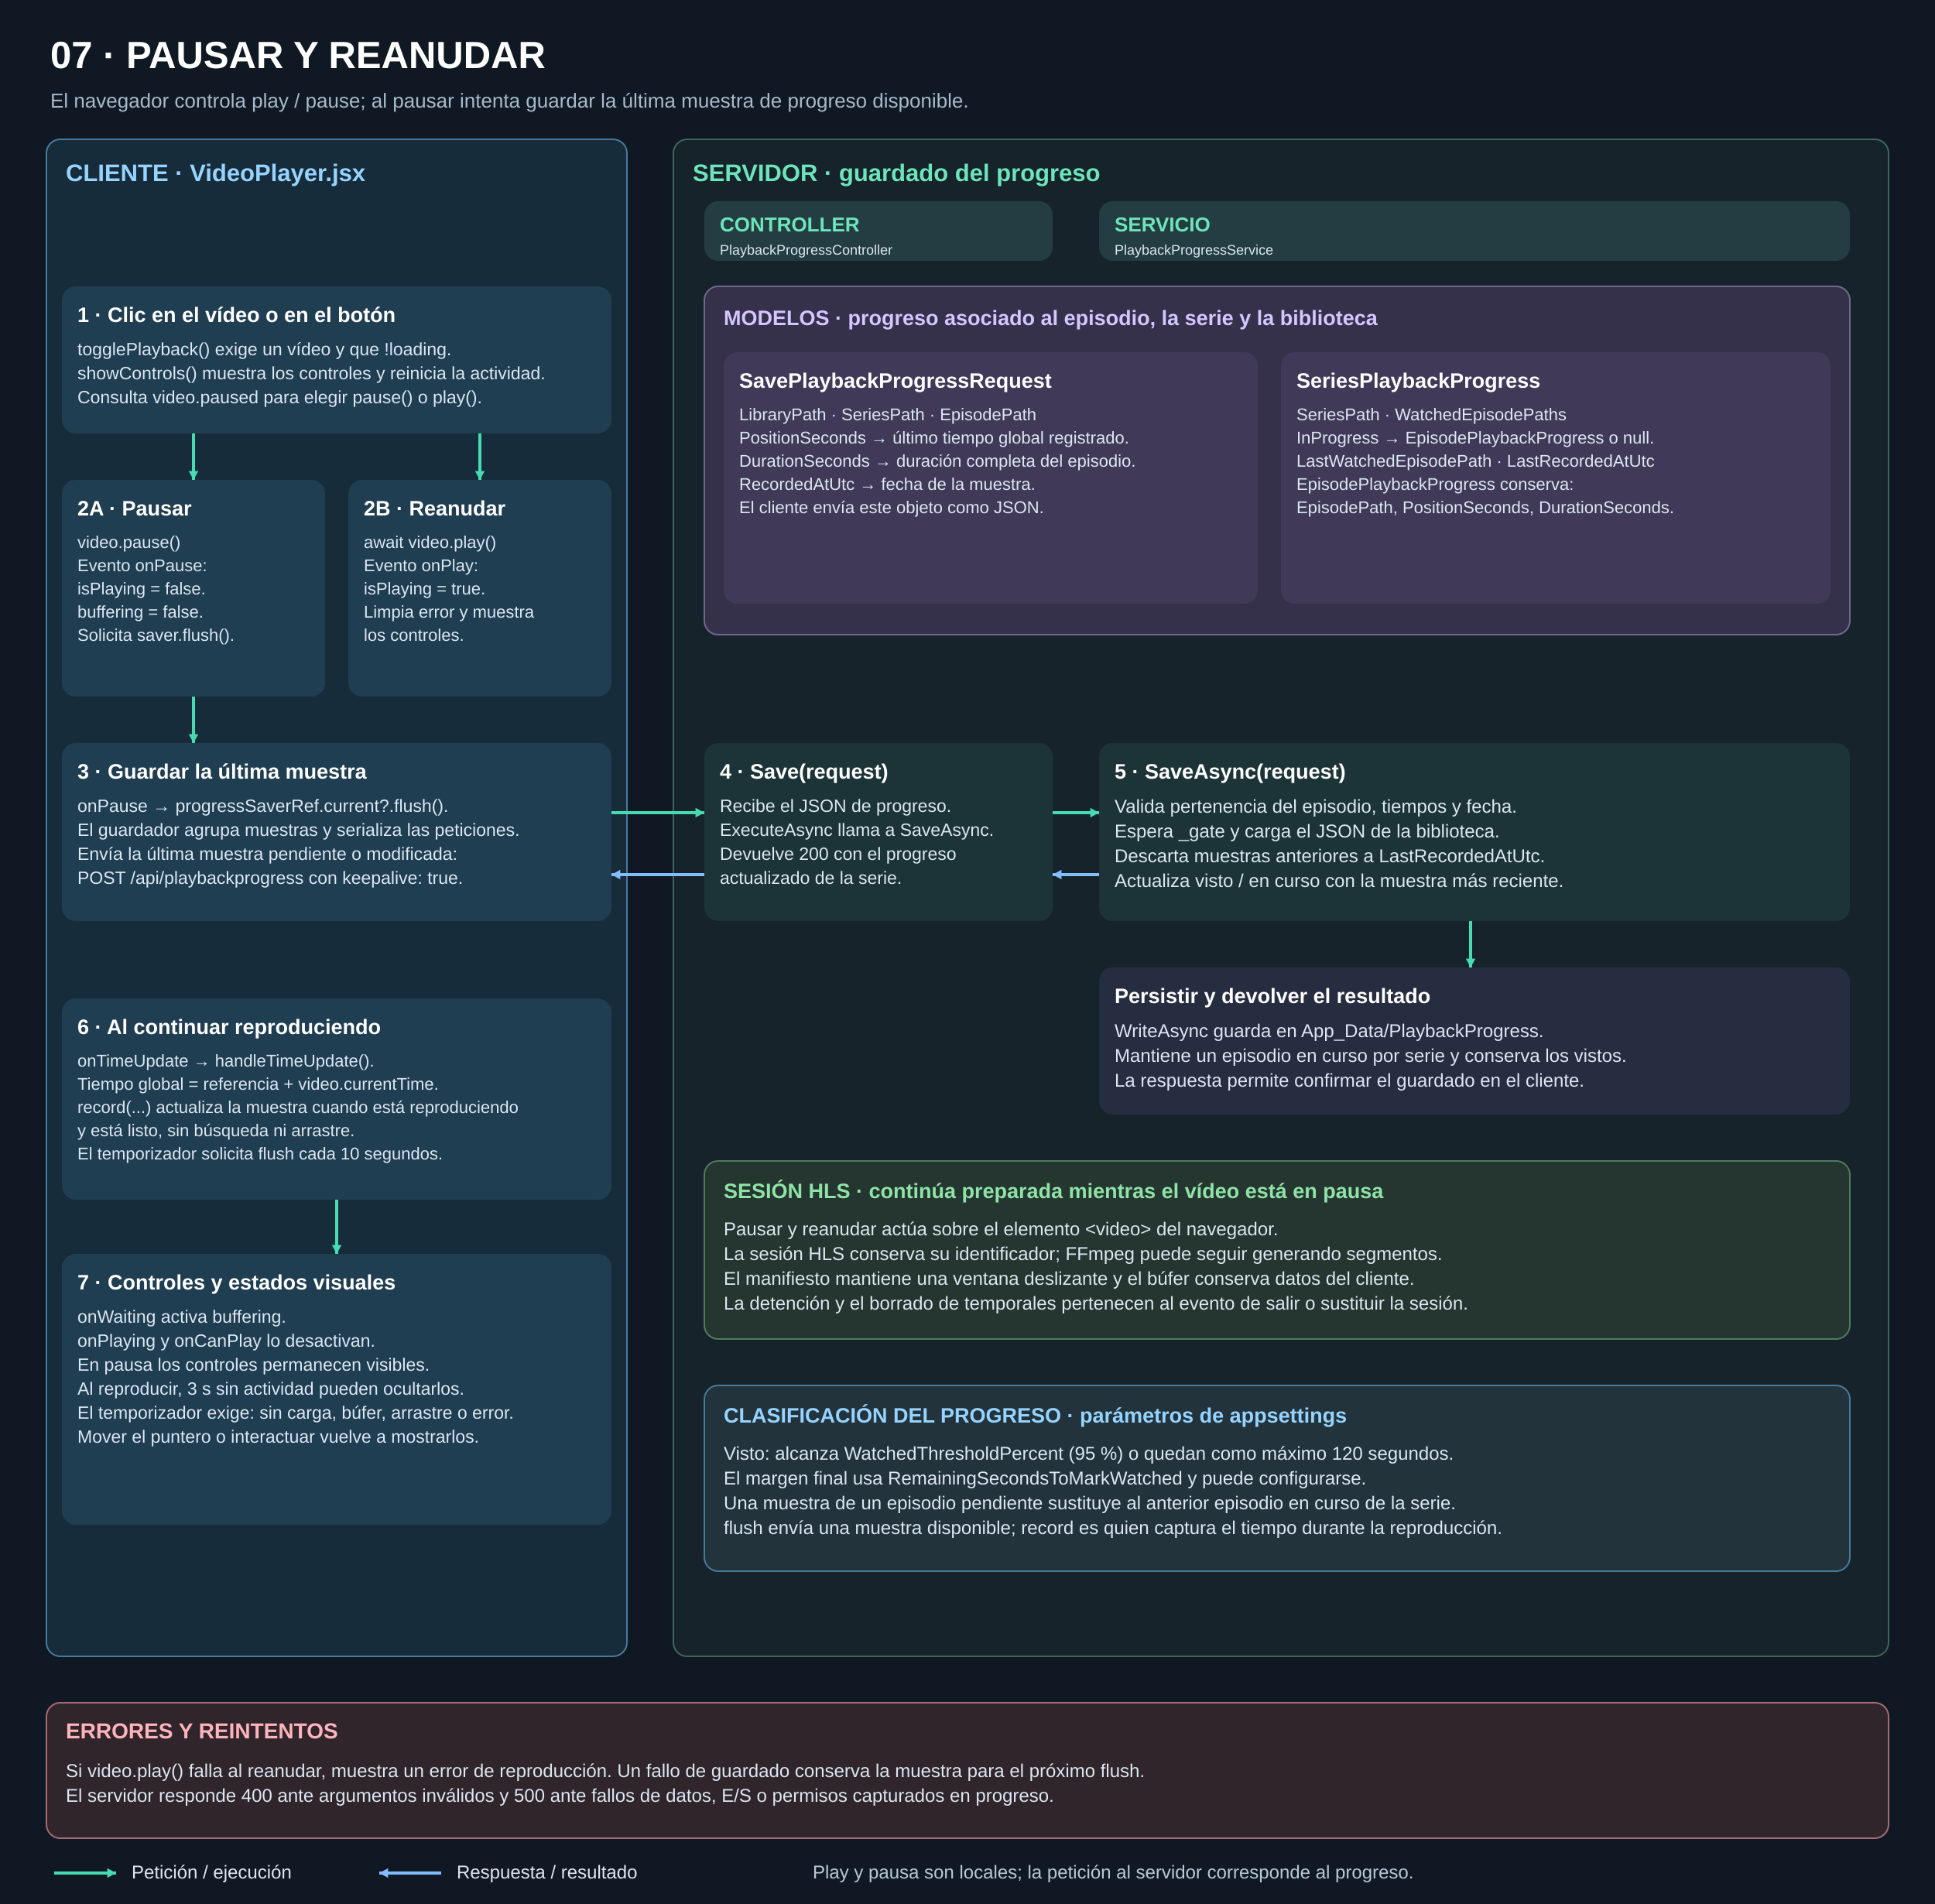
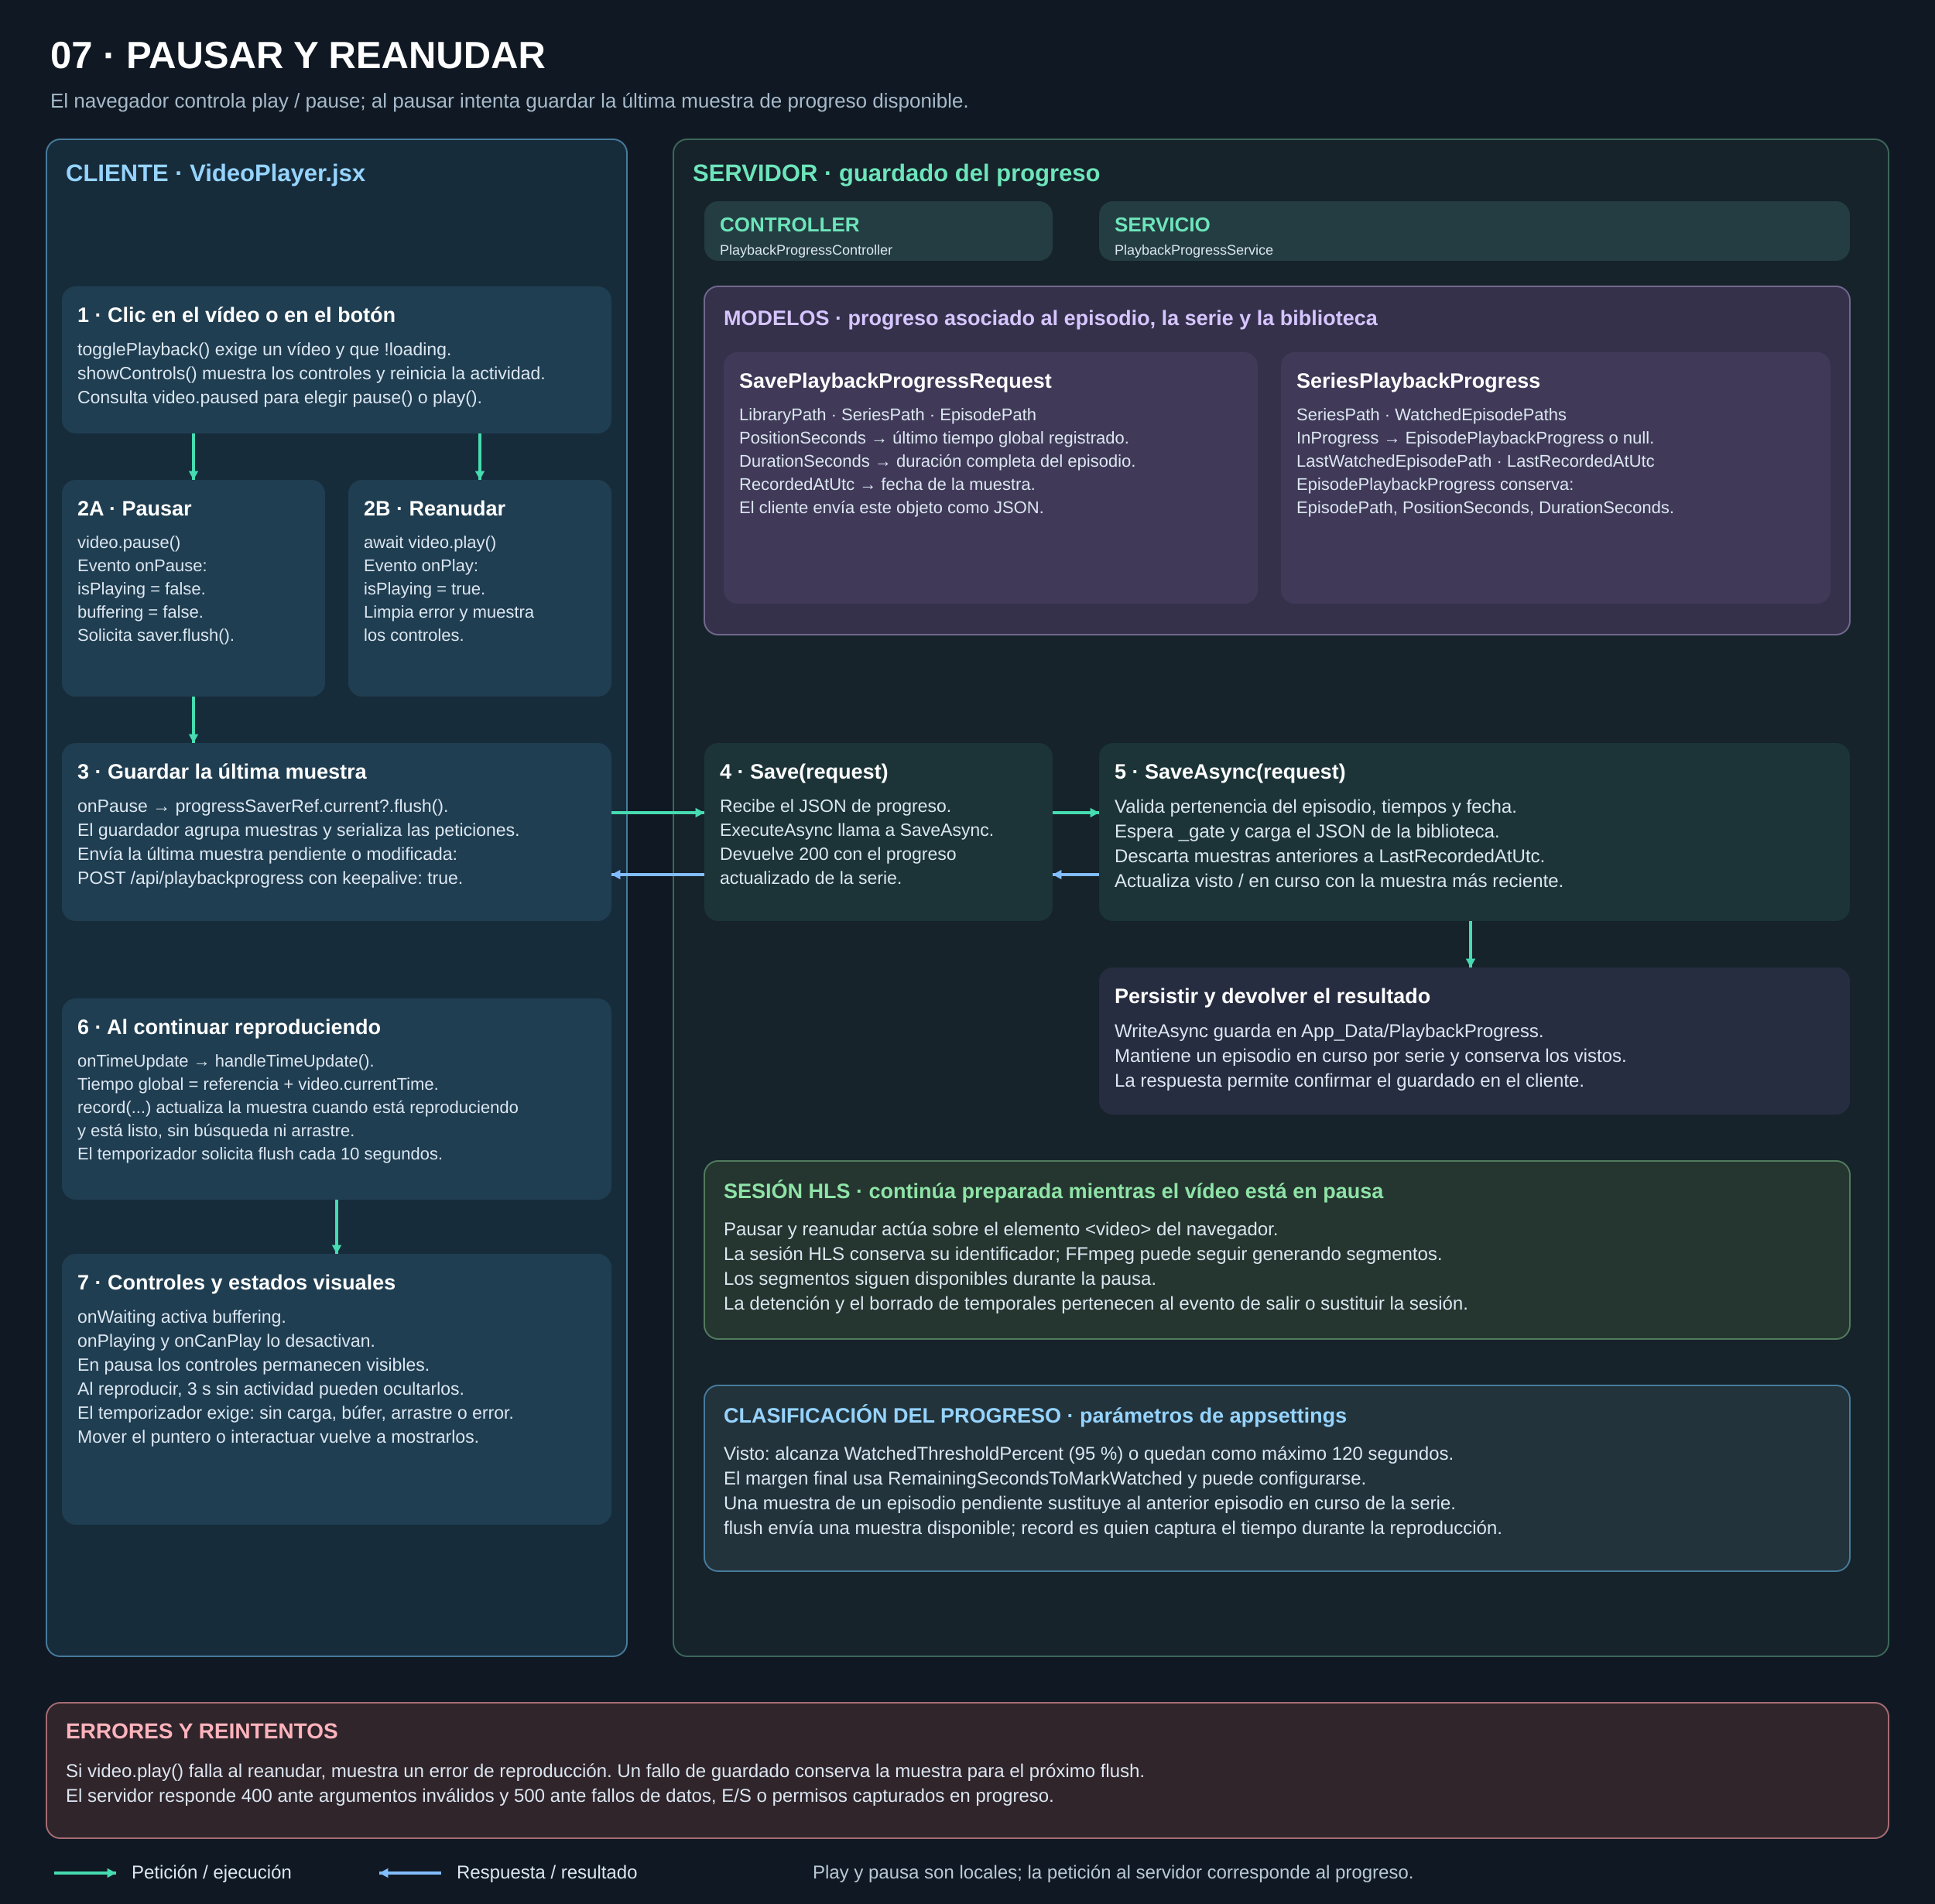
<svg xmlns="http://www.w3.org/2000/svg" width="2500" height="2460" viewBox="0 0 2500 2460">
  <rect width="100%" height="100%" fill="#101923" />
  <rect x="60" y="180" width="750" height="1960" rx="18" fill="#172C3B" stroke="#477B9C" stroke-width="2" />
  <rect x="870" y="180" width="1570" height="1960" rx="18" fill="#16232B" stroke="#3D675A" stroke-width="2" />
  <rect x="910" y="260" width="450" height="77" rx="18" fill="#243D42" />
  <rect x="1420" y="260" width="970" height="77" rx="18" fill="#243D42" />
  <rect x="80" y="370" width="710" height="190" rx="18" fill="#203E51" />
  <rect x="80" y="620" width="340" height="280" rx="18" fill="#203E51" />
  <rect x="450" y="620" width="340" height="280" rx="18" fill="#203E51" />
  <path d="M250,560 L250,620" stroke="#46DBB0" stroke-width="4" fill="none" />
  <polygon points="250,620 243.767,608.591 256.233,608.591" fill="#46DBB0" />
  <path d="M620,560 L620,620" stroke="#46DBB0" stroke-width="4" fill="none" />
  <polygon points="620,620 613.767,608.591 626.233,608.591" fill="#46DBB0" />
  <rect x="910" y="370" width="1480" height="450" rx="18" fill="#35314B" stroke="#71688E" stroke-width="2" />
  <rect x="935" y="455" width="690" height="325" rx="18" fill="#403A58" />
  <rect x="1655" y="455" width="710" height="325" rx="18" fill="#403A58" />
  <rect x="80" y="960" width="710" height="230" rx="18" fill="#203E51" />
  <path d="M250,900 L250,960" stroke="#46DBB0" stroke-width="4" fill="none" />
  <polygon points="250,960 243.767,948.591 256.233,948.591" fill="#46DBB0" />
  <rect x="910" y="960" width="450" height="230" rx="18" fill="#1C3438" />
  <rect x="1420" y="960" width="970" height="230" rx="18" fill="#1C3438" />
  <path d="M790,1050 L910,1050" stroke="#46DBB0" stroke-width="4" fill="none" />
  <polygon points="910,1050 898.591,1056.233 898.591,1043.767" fill="#46DBB0" />
  <path d="M1360,1050 L1420,1050" stroke="#46DBB0" stroke-width="4" fill="none" />
  <polygon points="1420,1050 1408.591,1056.233 1408.591,1043.767" fill="#46DBB0" />
  <rect x="1420" y="1250" width="970" height="190" rx="18" fill="#272D41" />
  <path d="M1900,1190 L1900,1250" stroke="#46DBB0" stroke-width="4" fill="none" />
  <polygon points="1900,1250 1893.767,1238.591 1906.233,1238.591" fill="#46DBB0" />
  <path d="M1420,1130 L1360,1130" stroke="#82BDFF" stroke-width="4" fill="none" />
  <polygon points="1360,1130 1371.409,1123.767 1371.409,1136.233" fill="#82BDFF" />
  <path d="M910,1130 L790,1130" stroke="#82BDFF" stroke-width="4" fill="none" />
  <polygon points="790,1130 801.409,1123.767 801.409,1136.233" fill="#82BDFF" />
  <rect x="80" y="1290" width="710" height="260" rx="18" fill="#203E51" />
  <rect x="910" y="1500" width="1480" height="230" rx="18" fill="#24362F" stroke="#527B5E" stroke-width="2" />
  <rect x="80" y="1620" width="710" height="350" rx="18" fill="#203E51" />
  <path d="M435,1550 L435,1620" stroke="#46DBB0" stroke-width="4" fill="none" />
  <polygon points="435,1620 428.767,1608.591 441.233,1608.591" fill="#46DBB0" />
  <rect x="910" y="1790" width="1480" height="240" rx="18" fill="#22333C" stroke="#477B9C" stroke-width="2" />
  <rect x="60" y="2200" width="2380" height="175" rx="18" fill="#30252B" stroke="#A66B73" stroke-width="2" />
  <path d="M70,2420 L150,2420" stroke="#46DBB0" stroke-width="4" fill="none" />
  <polygon points="150,2420 138.591,2426.233 138.591,2413.767" fill="#46DBB0" />
  <path d="M570,2420 L490,2420" stroke="#82BDFF" stroke-width="4" fill="none" />
  <polygon points="490,2420 501.409,2413.767 501.409,2426.233" fill="#82BDFF" />
  <text x="65" y="88" font-family="Segoe UI,Arial,sans-serif" font-size="49" font-weight="700" fill="#FFFFFF">07 · PAUSAR Y REANUDAR</text>
  <text x="65" y="139" font-family="Segoe UI,Arial,sans-serif" font-size="26" font-weight="400" fill="#A7BACB">El navegador controla play / pause; al pausar intenta guardar la última muestra de progreso disponible.</text>
  <text x="85" y="234" font-family="Segoe UI,Arial,sans-serif" font-size="31" font-weight="700" fill="#96D4FF">CLIENTE · VideoPlayer.jsx</text>
  <text x="895" y="234" font-family="Segoe UI,Arial,sans-serif" font-size="31" font-weight="700" fill="#6DE5BA">SERVIDOR · guardado del progreso</text>
  <text x="930" y="299" font-family="Segoe UI,Arial,sans-serif" font-size="26" font-weight="700" fill="#6DE5BA">CONTROLLER</text>
  <text x="930" y="329" font-family="Segoe UI,Arial,sans-serif" font-size="18" font-weight="400" fill="#DCE7F2">PlaybackProgressController</text>
  <text x="1440" y="299" font-family="Segoe UI,Arial,sans-serif" font-size="26" font-weight="700" fill="#6DE5BA">SERVICIO</text>
  <text x="1440" y="329" font-family="Segoe UI,Arial,sans-serif" font-size="18" font-weight="400" fill="#DCE7F2">PlaybackProgressService</text>
  <text x="100" y="416" font-family="Segoe UI,Arial,sans-serif" font-size="27" font-weight="700" fill="#FFFFFF">1 · Clic en el vídeo o en el botón</text>
  <text x="100" y="459" font-family="Segoe UI,Arial,sans-serif" font-size="23" font-weight="400" fill="#DCE7F2">togglePlayback() exige un vídeo y que !loading.</text>
  <text x="100" y="490" font-family="Segoe UI,Arial,sans-serif" font-size="23" font-weight="400" fill="#DCE7F2">showControls() muestra los controles y reinicia la actividad.</text>
  <text x="100" y="521" font-family="Segoe UI,Arial,sans-serif" font-size="23" font-weight="400" fill="#DCE7F2">Consulta video.paused para elegir pause() o play().</text>
  <text x="100" y="666" font-family="Segoe UI,Arial,sans-serif" font-size="27" font-weight="700" fill="#FFFFFF">2A · Pausar</text>
  <text x="100" y="708" font-family="Segoe UI,Arial,sans-serif" font-size="22" font-weight="400" fill="#DCE7F2">video.pause()</text>
  <text x="100" y="738" font-family="Segoe UI,Arial,sans-serif" font-size="22" font-weight="400" fill="#DCE7F2">Evento onPause:</text>
  <text x="100" y="768" font-family="Segoe UI,Arial,sans-serif" font-size="22" font-weight="400" fill="#DCE7F2">isPlaying = false.</text>
  <text x="100" y="798" font-family="Segoe UI,Arial,sans-serif" font-size="22" font-weight="400" fill="#DCE7F2">buffering = false.</text>
  <text x="100" y="828" font-family="Segoe UI,Arial,sans-serif" font-size="22" font-weight="400" fill="#DCE7F2">Solicita saver.flush().</text>
  <text x="470" y="666" font-family="Segoe UI,Arial,sans-serif" font-size="27" font-weight="700" fill="#FFFFFF">2B · Reanudar</text>
  <text x="470" y="708" font-family="Segoe UI,Arial,sans-serif" font-size="22" font-weight="400" fill="#DCE7F2">await video.play()</text>
  <text x="470" y="738" font-family="Segoe UI,Arial,sans-serif" font-size="22" font-weight="400" fill="#DCE7F2">Evento onPlay:</text>
  <text x="470" y="768" font-family="Segoe UI,Arial,sans-serif" font-size="22" font-weight="400" fill="#DCE7F2">isPlaying = true.</text>
  <text x="470" y="798" font-family="Segoe UI,Arial,sans-serif" font-size="22" font-weight="400" fill="#DCE7F2">Limpia error y muestra</text>
  <text x="470" y="828" font-family="Segoe UI,Arial,sans-serif" font-size="22" font-weight="400" fill="#DCE7F2">los controles.</text>
  <text x="935" y="420" font-family="Segoe UI,Arial,sans-serif" font-size="27" font-weight="700" fill="#D6C5FF">MODELOS · progreso asociado al episodio, la serie y la biblioteca</text>
  <text x="955" y="501" font-family="Segoe UI,Arial,sans-serif" font-size="27" font-weight="700" fill="#FFFFFF">SavePlaybackProgressRequest</text>
  <text x="955" y="543" font-family="Segoe UI,Arial,sans-serif" font-size="22" font-weight="400" fill="#DCE7F2">LibraryPath · SeriesPath · EpisodePath</text>
  <text x="955" y="573" font-family="Segoe UI,Arial,sans-serif" font-size="22" font-weight="400" fill="#DCE7F2">PositionSeconds → último tiempo global registrado.</text>
  <text x="955" y="603" font-family="Segoe UI,Arial,sans-serif" font-size="22" font-weight="400" fill="#DCE7F2">DurationSeconds → duración completa del episodio.</text>
  <text x="955" y="633" font-family="Segoe UI,Arial,sans-serif" font-size="22" font-weight="400" fill="#DCE7F2">RecordedAtUtc → fecha de la muestra.</text>
  <text x="955" y="663" font-family="Segoe UI,Arial,sans-serif" font-size="22" font-weight="400" fill="#DCE7F2">El cliente envía este objeto como JSON.</text>
  <text x="1675" y="501" font-family="Segoe UI,Arial,sans-serif" font-size="27" font-weight="700" fill="#FFFFFF">SeriesPlaybackProgress</text>
  <text x="1675" y="543" font-family="Segoe UI,Arial,sans-serif" font-size="22" font-weight="400" fill="#DCE7F2">SeriesPath · WatchedEpisodePaths</text>
  <text x="1675" y="573" font-family="Segoe UI,Arial,sans-serif" font-size="22" font-weight="400" fill="#DCE7F2">InProgress → EpisodePlaybackProgress o null.</text>
  <text x="1675" y="603" font-family="Segoe UI,Arial,sans-serif" font-size="22" font-weight="400" fill="#DCE7F2">LastWatchedEpisodePath · LastRecordedAtUtc</text>
  <text x="1675" y="633" font-family="Segoe UI,Arial,sans-serif" font-size="22" font-weight="400" fill="#DCE7F2">EpisodePlaybackProgress conserva:</text>
  <text x="1675" y="663" font-family="Segoe UI,Arial,sans-serif" font-size="22" font-weight="400" fill="#DCE7F2">EpisodePath, PositionSeconds, DurationSeconds.</text>
  <text x="100" y="1006" font-family="Segoe UI,Arial,sans-serif" font-size="27" font-weight="700" fill="#FFFFFF">3 · Guardar la última muestra</text>
  <text x="100" y="1049" font-family="Segoe UI,Arial,sans-serif" font-size="23" font-weight="400" fill="#DCE7F2">onPause → progressSaverRef.current?.flush().</text>
  <text x="100" y="1080" font-family="Segoe UI,Arial,sans-serif" font-size="23" font-weight="400" fill="#DCE7F2">El guardador agrupa muestras y serializa las peticiones.</text>
  <text x="100" y="1111" font-family="Segoe UI,Arial,sans-serif" font-size="23" font-weight="400" fill="#DCE7F2">Envía la última muestra pendiente o modificada:</text>
  <text x="100" y="1142" font-family="Segoe UI,Arial,sans-serif" font-size="23" font-weight="400" fill="#DCE7F2">POST /api/playbackprogress con keepalive: true.</text>
  <text x="930" y="1006" font-family="Segoe UI,Arial,sans-serif" font-size="27" font-weight="700" fill="#FFFFFF">4 · Save(request)</text>
  <text x="930" y="1049" font-family="Segoe UI,Arial,sans-serif" font-size="23" font-weight="400" fill="#DCE7F2">Recibe el JSON de progreso.</text>
  <text x="930" y="1080" font-family="Segoe UI,Arial,sans-serif" font-size="23" font-weight="400" fill="#DCE7F2">ExecuteAsync llama a SaveAsync.</text>
  <text x="930" y="1111" font-family="Segoe UI,Arial,sans-serif" font-size="23" font-weight="400" fill="#DCE7F2">Devuelve 200 con el progreso</text>
  <text x="930" y="1142" font-family="Segoe UI,Arial,sans-serif" font-size="23" font-weight="400" fill="#DCE7F2">actualizado de la serie.</text>
  <text x="1440" y="1006" font-family="Segoe UI,Arial,sans-serif" font-size="27" font-weight="700" fill="#FFFFFF">5 · SaveAsync(request)</text>
  <text x="1440" y="1050" font-family="Segoe UI,Arial,sans-serif" font-size="24" font-weight="400" fill="#DCE7F2">Valida pertenencia del episodio, tiempos y fecha.</text>
  <text x="1440" y="1082" font-family="Segoe UI,Arial,sans-serif" font-size="24" font-weight="400" fill="#DCE7F2">Espera _gate y carga el JSON de la biblioteca.</text>
  <text x="1440" y="1114" font-family="Segoe UI,Arial,sans-serif" font-size="24" font-weight="400" fill="#DCE7F2">Descarta muestras anteriores a LastRecordedAtUtc.</text>
  <text x="1440" y="1146" font-family="Segoe UI,Arial,sans-serif" font-size="24" font-weight="400" fill="#DCE7F2">Actualiza visto / en curso con la muestra más reciente.</text>
  <text x="1440" y="1296" font-family="Segoe UI,Arial,sans-serif" font-size="27" font-weight="700" fill="#FFFFFF">Persistir y devolver el resultado</text>
  <text x="1440" y="1340" font-family="Segoe UI,Arial,sans-serif" font-size="24" font-weight="400" fill="#DCE7F2">WriteAsync guarda en App_Data/PlaybackProgress.</text>
  <text x="1440" y="1372" font-family="Segoe UI,Arial,sans-serif" font-size="24" font-weight="400" fill="#DCE7F2">Mantiene un episodio en curso por serie y conserva los vistos.</text>
  <text x="1440" y="1404" font-family="Segoe UI,Arial,sans-serif" font-size="24" font-weight="400" fill="#DCE7F2">La respuesta permite confirmar el guardado en el cliente.</text>
  <text x="100" y="1336" font-family="Segoe UI,Arial,sans-serif" font-size="27" font-weight="700" fill="#FFFFFF">6 · Al continuar reproduciendo</text>
  <text x="100" y="1378" font-family="Segoe UI,Arial,sans-serif" font-size="22" font-weight="400" fill="#DCE7F2">onTimeUpdate → handleTimeUpdate().</text>
  <text x="100" y="1408" font-family="Segoe UI,Arial,sans-serif" font-size="22" font-weight="400" fill="#DCE7F2">Tiempo global = referencia + video.currentTime.</text>
  <text x="100" y="1438" font-family="Segoe UI,Arial,sans-serif" font-size="22" font-weight="400" fill="#DCE7F2">record(...) actualiza la muestra cuando está reproduciendo</text>
  <text x="100" y="1468" font-family="Segoe UI,Arial,sans-serif" font-size="22" font-weight="400" fill="#DCE7F2">y está listo, sin búsqueda ni arrastre.</text>
  <text x="100" y="1498" font-family="Segoe UI,Arial,sans-serif" font-size="22" font-weight="400" fill="#DCE7F2">El temporizador solicita flush cada 10 segundos.</text>
  <text x="935" y="1548" font-family="Segoe UI,Arial,sans-serif" font-size="27" font-weight="700" fill="#8FE3A7">SESIÓN HLS · continúa preparada mientras el vídeo está en pausa</text>
  <text x="935" y="1596" font-family="Segoe UI,Arial,sans-serif" font-size="24" font-weight="400" fill="#DCE7F2">Pausar y reanudar actúa sobre el elemento &lt;video&gt; del navegador.</text>
  <text x="935" y="1628" font-family="Segoe UI,Arial,sans-serif" font-size="24" font-weight="400" fill="#DCE7F2">La sesión HLS conserva su identificador; FFmpeg puede seguir generando segmentos.</text>
-   <text x="935" y="1660" font-family="Segoe UI,Arial,sans-serif" font-size="24" font-weight="400" fill="#DCE7F2">El manifiesto mantiene una ventana deslizante y el búfer conserva datos del cliente.</text>
+   <text x="935" y="1660" font-family="Segoe UI,Arial,sans-serif" font-size="24" font-weight="400" fill="#DCE7F2">Los segmentos siguen disponibles durante la pausa.</text>
  <text x="935" y="1692" font-family="Segoe UI,Arial,sans-serif" font-size="24" font-weight="400" fill="#DCE7F2">La detención y el borrado de temporales pertenecen al evento de salir o sustituir la sesión.</text>
  <text x="100" y="1666" font-family="Segoe UI,Arial,sans-serif" font-size="27" font-weight="700" fill="#FFFFFF">7 · Controles y estados visuales</text>
  <text x="100" y="1709" font-family="Segoe UI,Arial,sans-serif" font-size="23" font-weight="400" fill="#DCE7F2">onWaiting activa buffering.</text>
  <text x="100" y="1740" font-family="Segoe UI,Arial,sans-serif" font-size="23" font-weight="400" fill="#DCE7F2">onPlaying y onCanPlay lo desactivan.</text>
  <text x="100" y="1771" font-family="Segoe UI,Arial,sans-serif" font-size="23" font-weight="400" fill="#DCE7F2">En pausa los controles permanecen visibles.</text>
  <text x="100" y="1802" font-family="Segoe UI,Arial,sans-serif" font-size="23" font-weight="400" fill="#DCE7F2">Al reproducir, 3 s sin actividad pueden ocultarlos.</text>
  <text x="100" y="1833" font-family="Segoe UI,Arial,sans-serif" font-size="23" font-weight="400" fill="#DCE7F2">El temporizador exige: sin carga, búfer, arrastre o error.</text>
  <text x="100" y="1864" font-family="Segoe UI,Arial,sans-serif" font-size="23" font-weight="400" fill="#DCE7F2">Mover el puntero o interactuar vuelve a mostrarlos.</text>
  <text x="935" y="1838" font-family="Segoe UI,Arial,sans-serif" font-size="27" font-weight="700" fill="#96D4FF">CLASIFICACIÓN DEL PROGRESO · parámetros de appsettings</text>
  <text x="935" y="1886" font-family="Segoe UI,Arial,sans-serif" font-size="24" font-weight="400" fill="#DCE7F2">Visto: alcanza WatchedThresholdPercent (95 %) o quedan como máximo 120 segundos.</text>
  <text x="935" y="1918" font-family="Segoe UI,Arial,sans-serif" font-size="24" font-weight="400" fill="#DCE7F2">El margen final usa RemainingSecondsToMarkWatched y puede configurarse.</text>
  <text x="935" y="1950" font-family="Segoe UI,Arial,sans-serif" font-size="24" font-weight="400" fill="#DCE7F2">Una muestra de un episodio pendiente sustituye al anterior episodio en curso de la serie.</text>
  <text x="935" y="1982" font-family="Segoe UI,Arial,sans-serif" font-size="24" font-weight="400" fill="#DCE7F2">flush envía una muestra disponible; record es quien captura el tiempo durante la reproducción.</text>
  <text x="85" y="2246" font-family="Segoe UI,Arial,sans-serif" font-size="28" font-weight="700" fill="#FFB3BC">ERRORES Y REINTENTOS</text>
  <text x="85" y="2296" font-family="Segoe UI,Arial,sans-serif" font-size="24" font-weight="400" fill="#DCE7F2">Si video.play() falla al reanudar, muestra un error de reproducción. Un fallo de guardado conserva la muestra para el próximo flush.</text>
  <text x="85" y="2328" font-family="Segoe UI,Arial,sans-serif" font-size="24" font-weight="400" fill="#DCE7F2">El servidor responde 400 ante argumentos inválidos y 500 ante fallos de datos, E/S o permisos capturados en progreso.</text>
  <text x="170" y="2427" font-family="Segoe UI,Arial,sans-serif" font-size="24" font-weight="400" fill="#DCE7F2">Petición / ejecución</text>
  <text x="590" y="2427" font-family="Segoe UI,Arial,sans-serif" font-size="24" font-weight="400" fill="#DCE7F2">Respuesta / resultado</text>
  <text x="1050" y="2427" font-family="Segoe UI,Arial,sans-serif" font-size="24" font-weight="400" fill="#B8C9D6">Play y pausa son locales; la petición al servidor corresponde al progreso.</text>
</svg>
